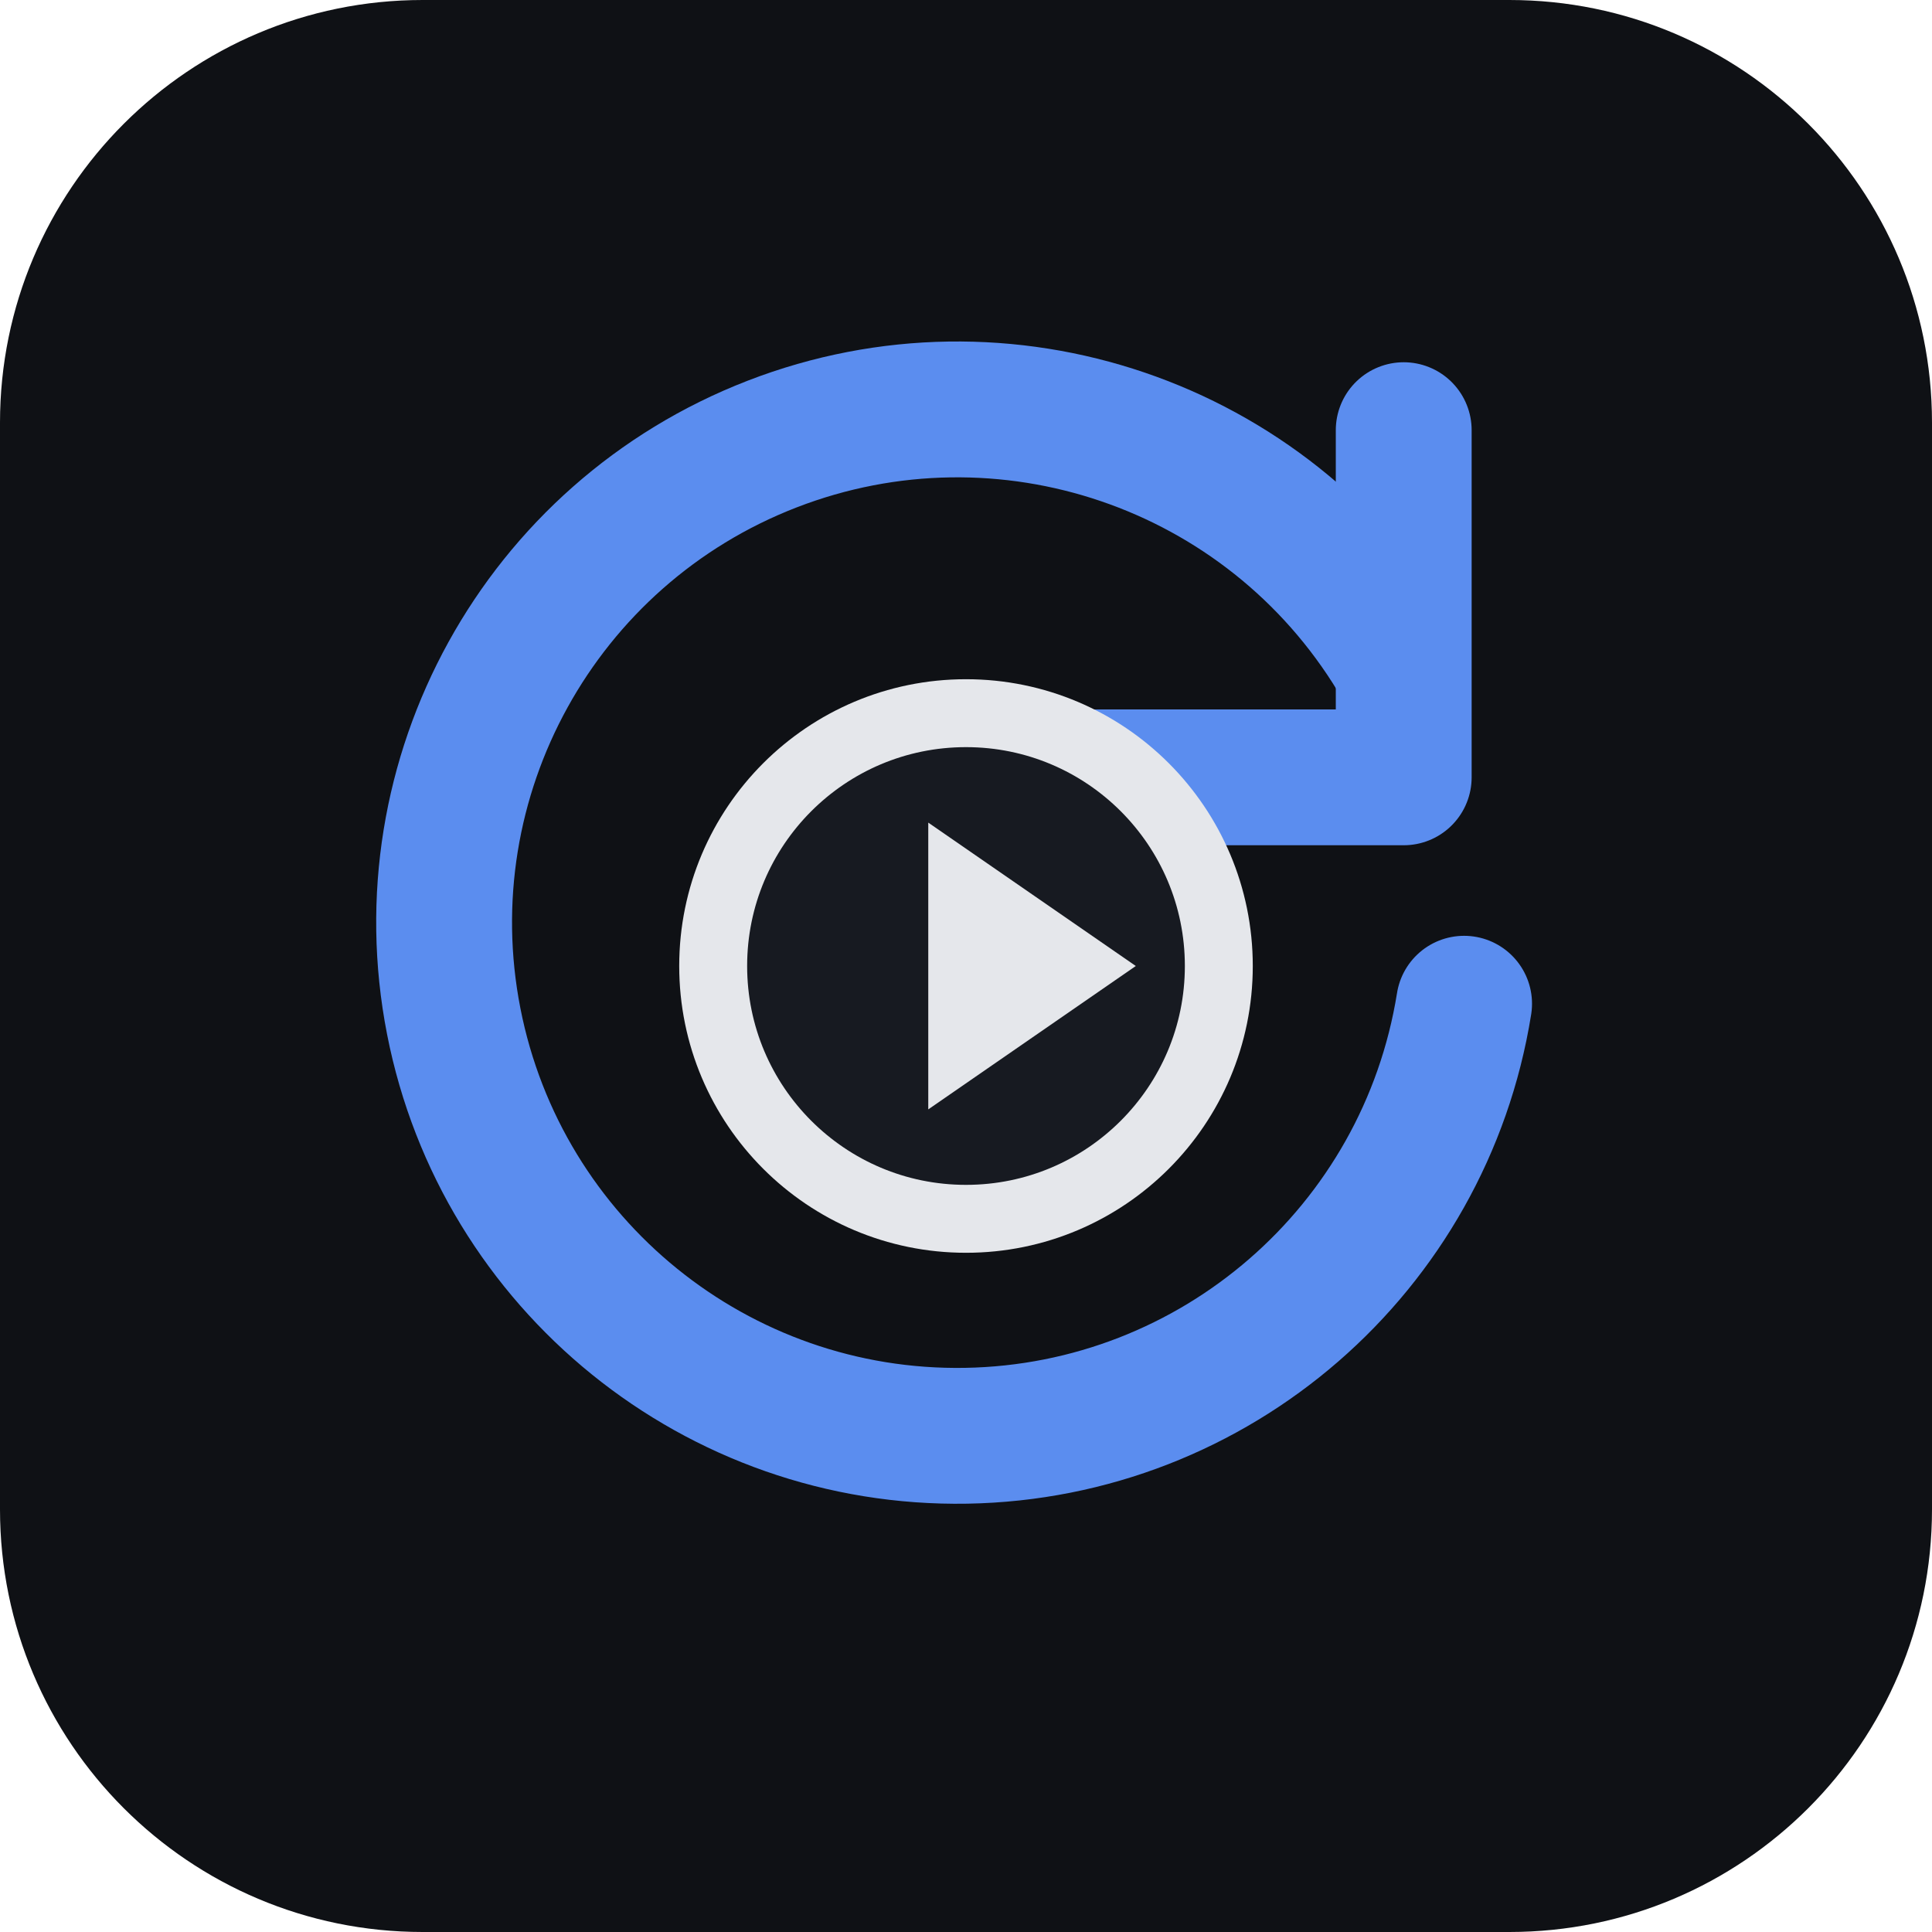
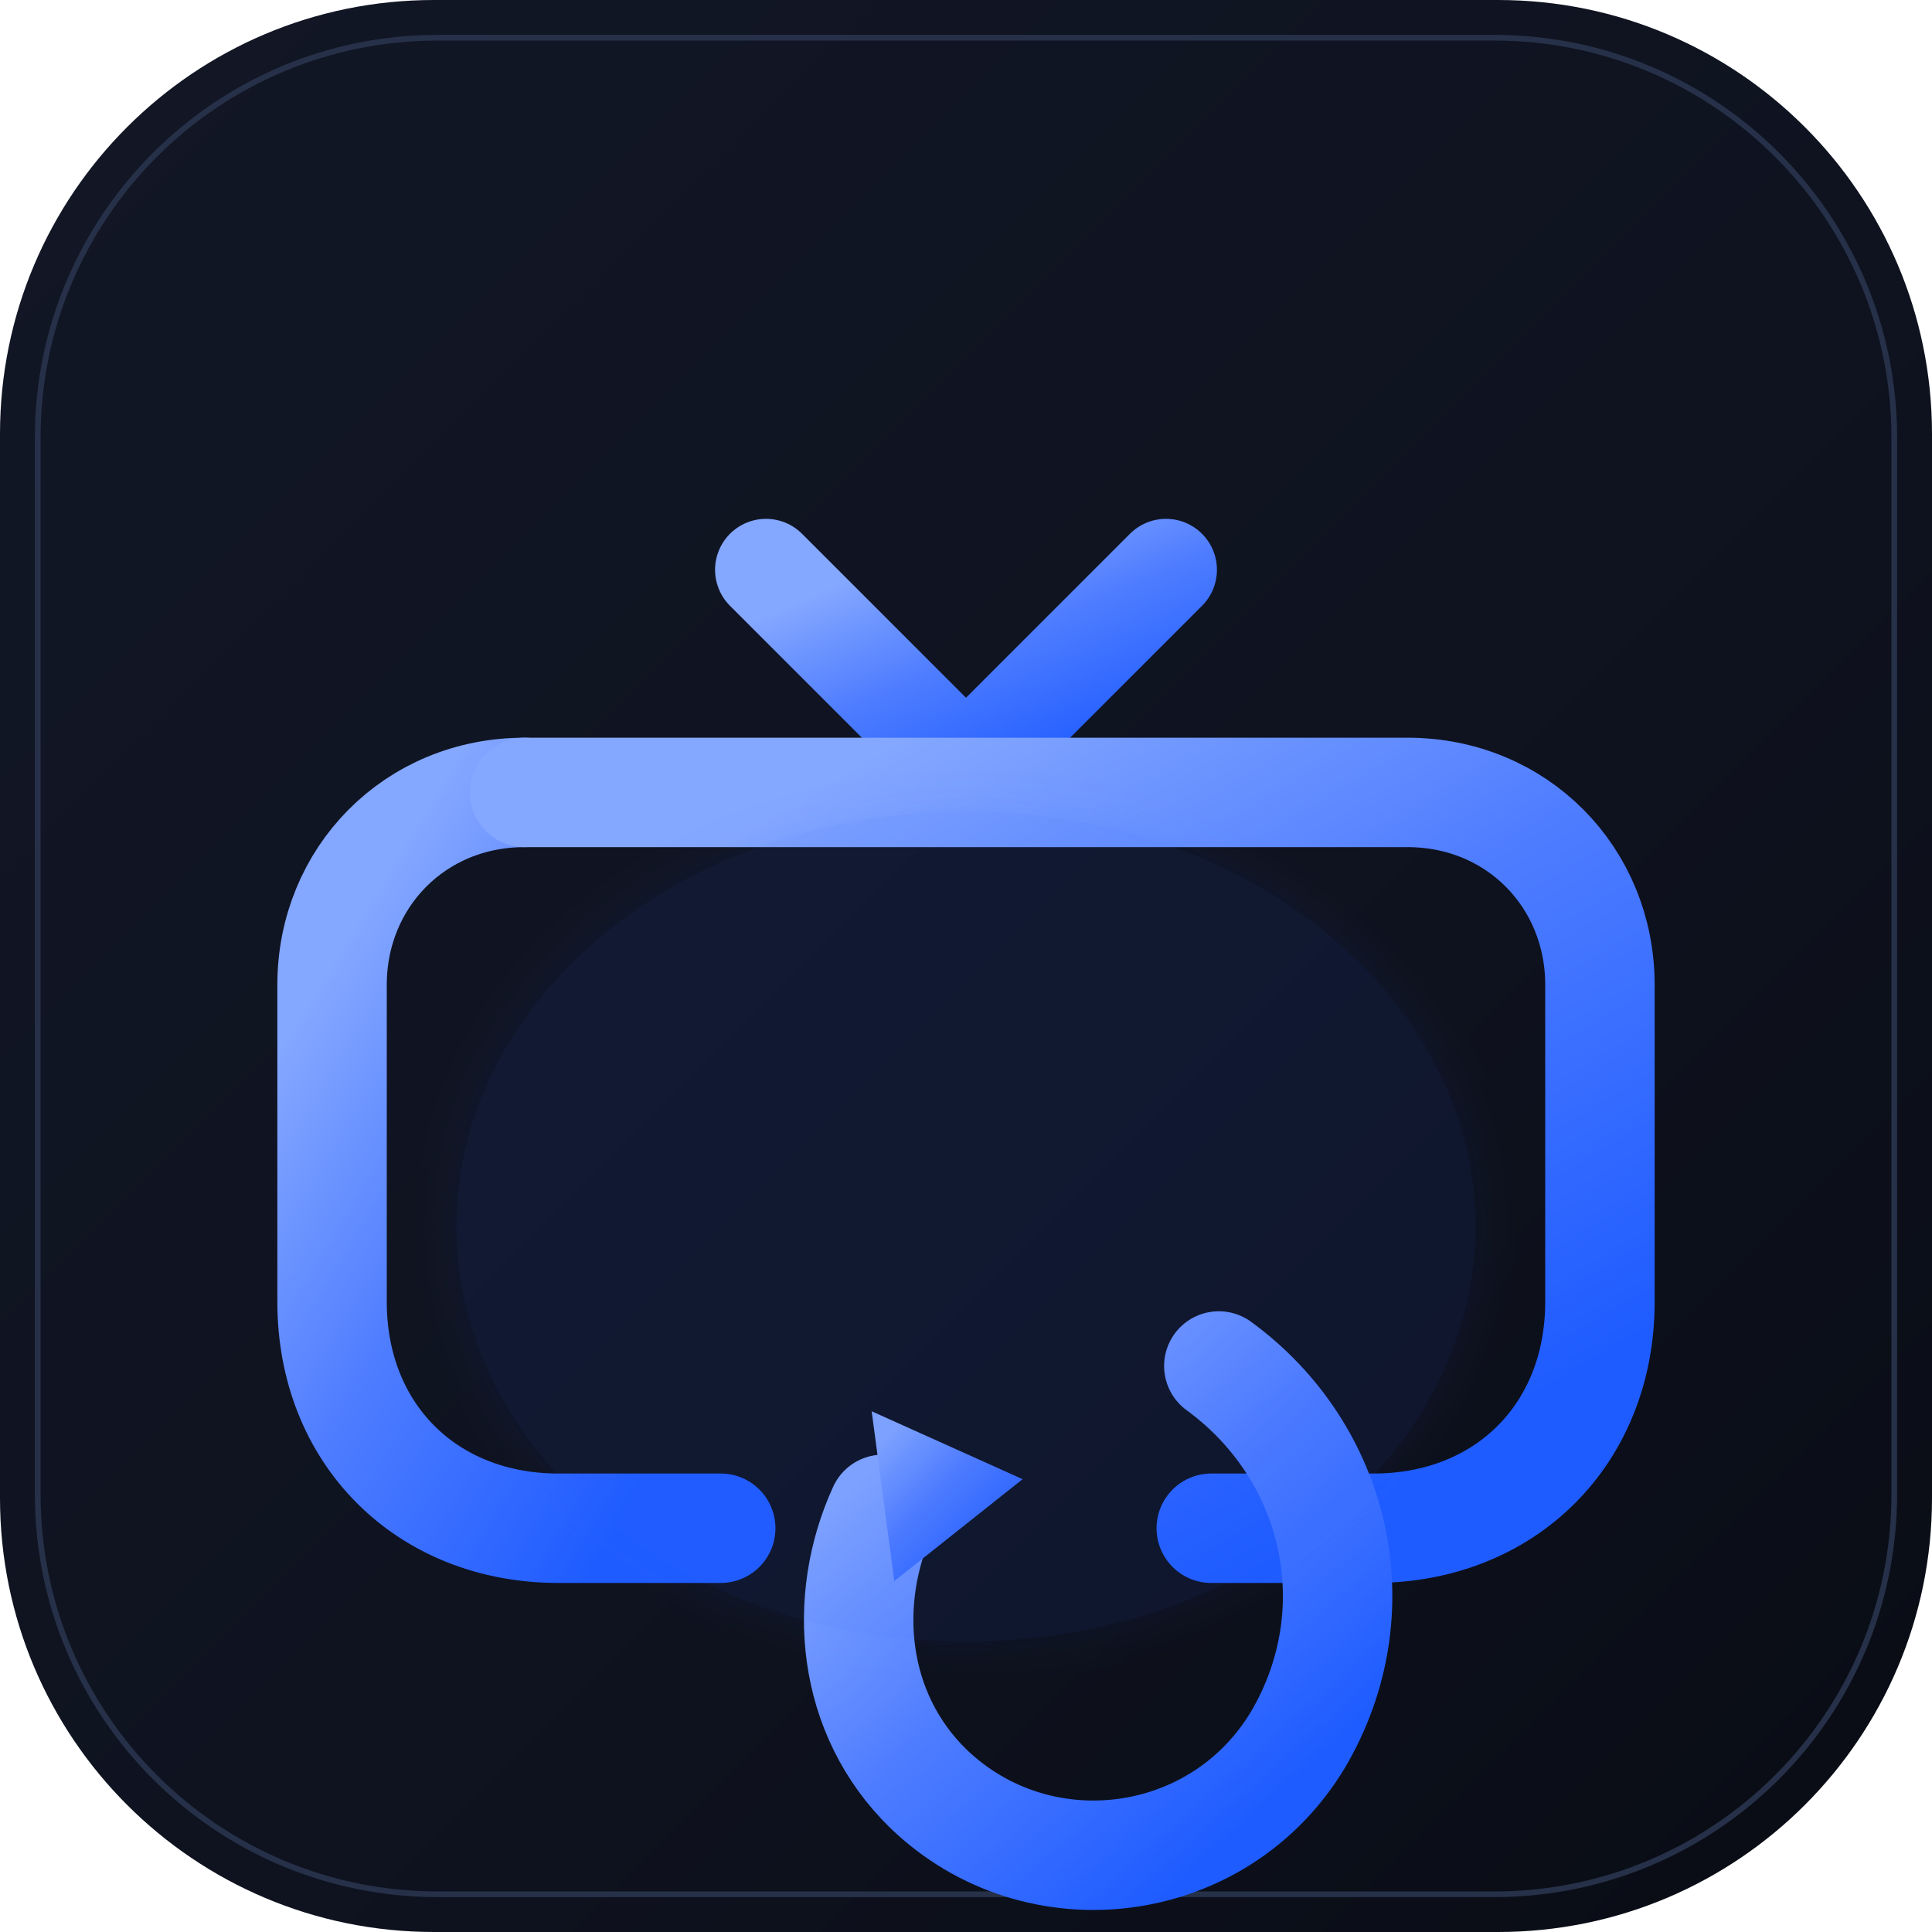
- <svg xmlns="http://www.w3.org/2000/svg" viewBox="0 0 512 512">
-   <rect width="512" height="512" rx="112" fill="#0f1115" />
-   <path d="M370 174a136 136 0 1 0 18 92" fill="none" stroke="#5b8def" stroke-width="36" stroke-linecap="round" />
-   <path d="M372 114v92h-92" fill="none" stroke="#5b8def" stroke-width="36" stroke-linecap="round" stroke-linejoin="round" />
-   <circle cx="256" cy="256" r="67" fill="#171a21" stroke="#e5e7eb" stroke-width="18" />
-   <path d="M246 218v76l55-38z" fill="#e5e7eb" />
+ <svg xmlns="http://www.w3.org/2000/svg" viewBox="0 0 1024 1024" role="img" aria-labelledby="title desc">
+   <defs>
+     <linearGradient id="bg" x1="0" y1="0" x2="1" y2="1">
+       <stop offset="0" stop-color="#121726" />
+       <stop offset="0.55" stop-color="#0f1320" />
+       <stop offset="1" stop-color="#090c14" />
+     </linearGradient>
+     <linearGradient id="mark" x1="0.15" y1="0.1" x2="0.85" y2="0.9">
+       <stop offset="0" stop-color="#84a7ff" />
+       <stop offset="0.45" stop-color="#4f7dff" />
+       <stop offset="1" stop-color="#1f5cff" />
+     </linearGradient>
+     <filter id="softGlow" x="-25%" y="-25%" width="150%" height="150%">
+       <feGaussianBlur stdDeviation="12" result="blur" />
+       <feMerge>
+         <feMergeNode in="blur" />
+         <feMergeNode in="SourceGraphic" />
+       </feMerge>
+     </filter>
+   </defs>
+   <rect width="1024" height="1024" rx="230" fill="url(#bg)" />
+   <rect x="20" y="20" width="984" height="984" rx="212" fill="none" stroke="#263149" stroke-width="3" />
+   <g fill="none" stroke="url(#mark)" stroke-linecap="round" stroke-linejoin="round">
+     <path d="M406 302 L512 408 L618 302" stroke-width="54" />
+     <path d="M278 420 C220 420 176 465 176 522 V690 C176 760 226 810 296 810 H382" stroke-width="58" />
+     <path d="M642 810 H728 C798 810 848 760 848 690 V522 C848 465 804 420 746 420 H278" stroke-width="58" />
+     <path d="M646 724 C709 770 728 854 688 922 C646 992 550 1004 492 948 C451 908 446 848 468 800" stroke-width="58" />
+   </g>
+   <path d="M462 748 L542 784 L474 838 Z" fill="url(#mark)" />
+   <ellipse cx="512" cy="650" rx="270" ry="220" fill="#285dff" opacity="0.08" filter="url(#softGlow)" />
</svg>
